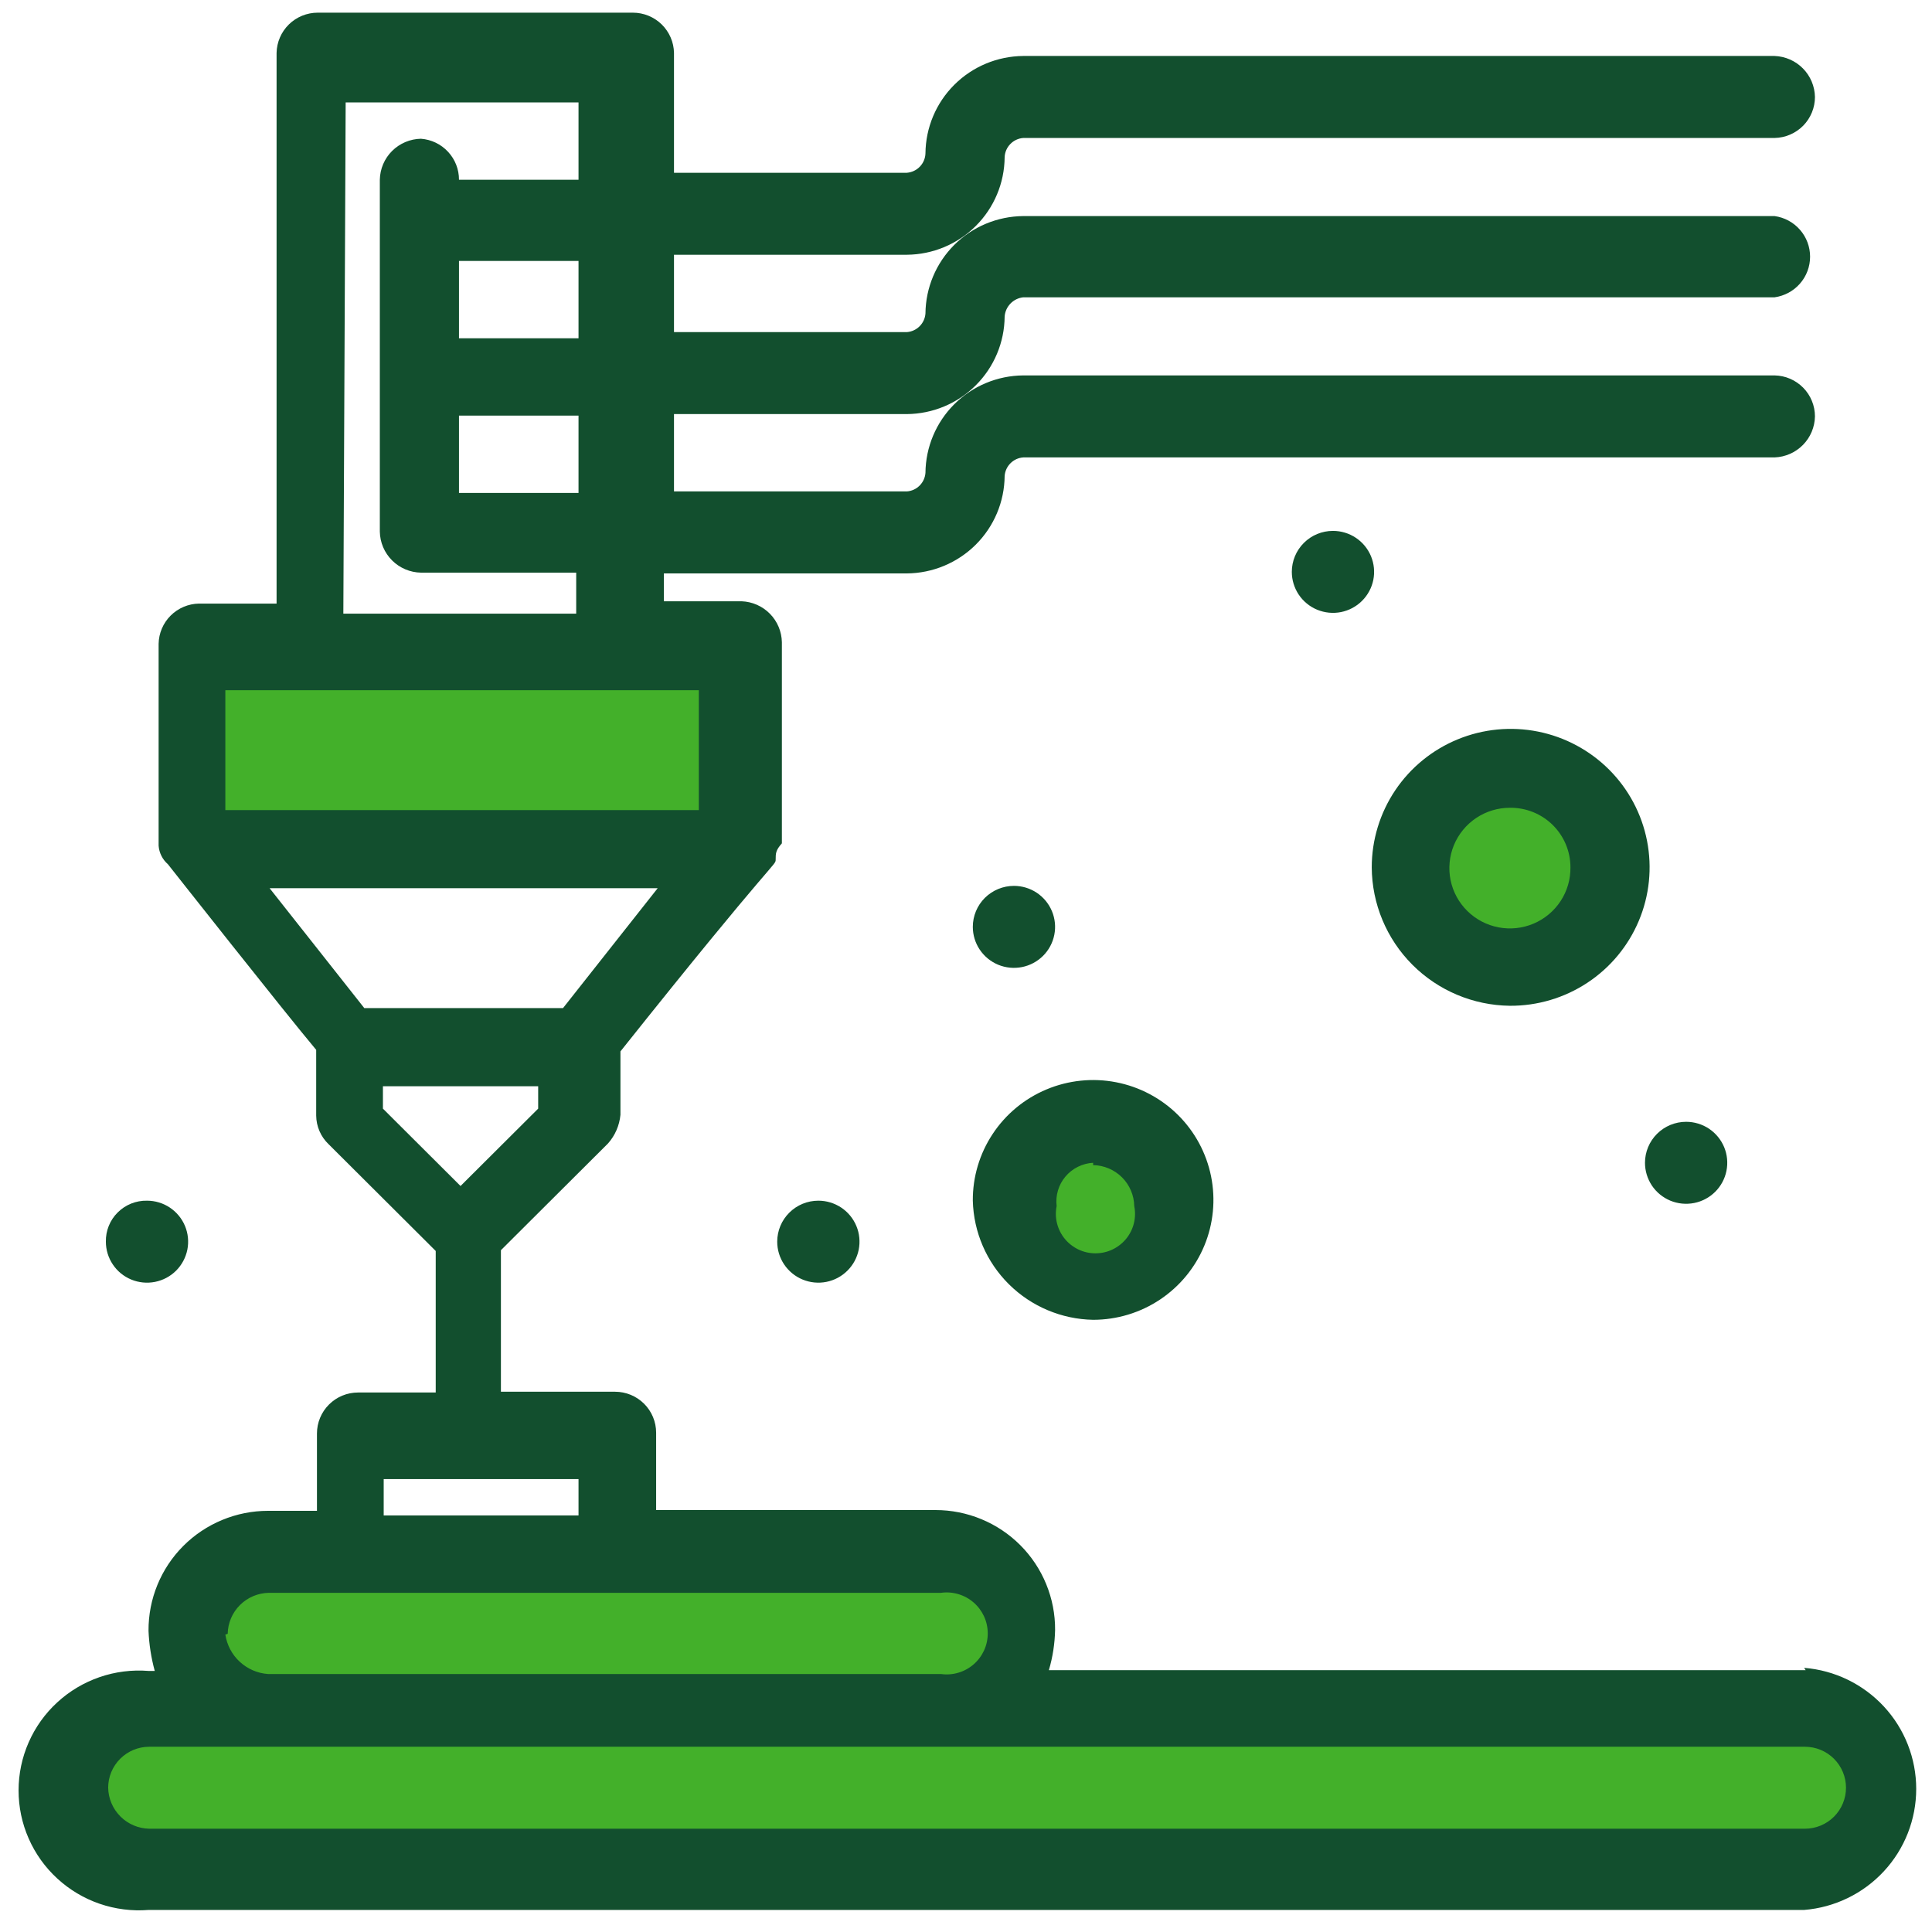
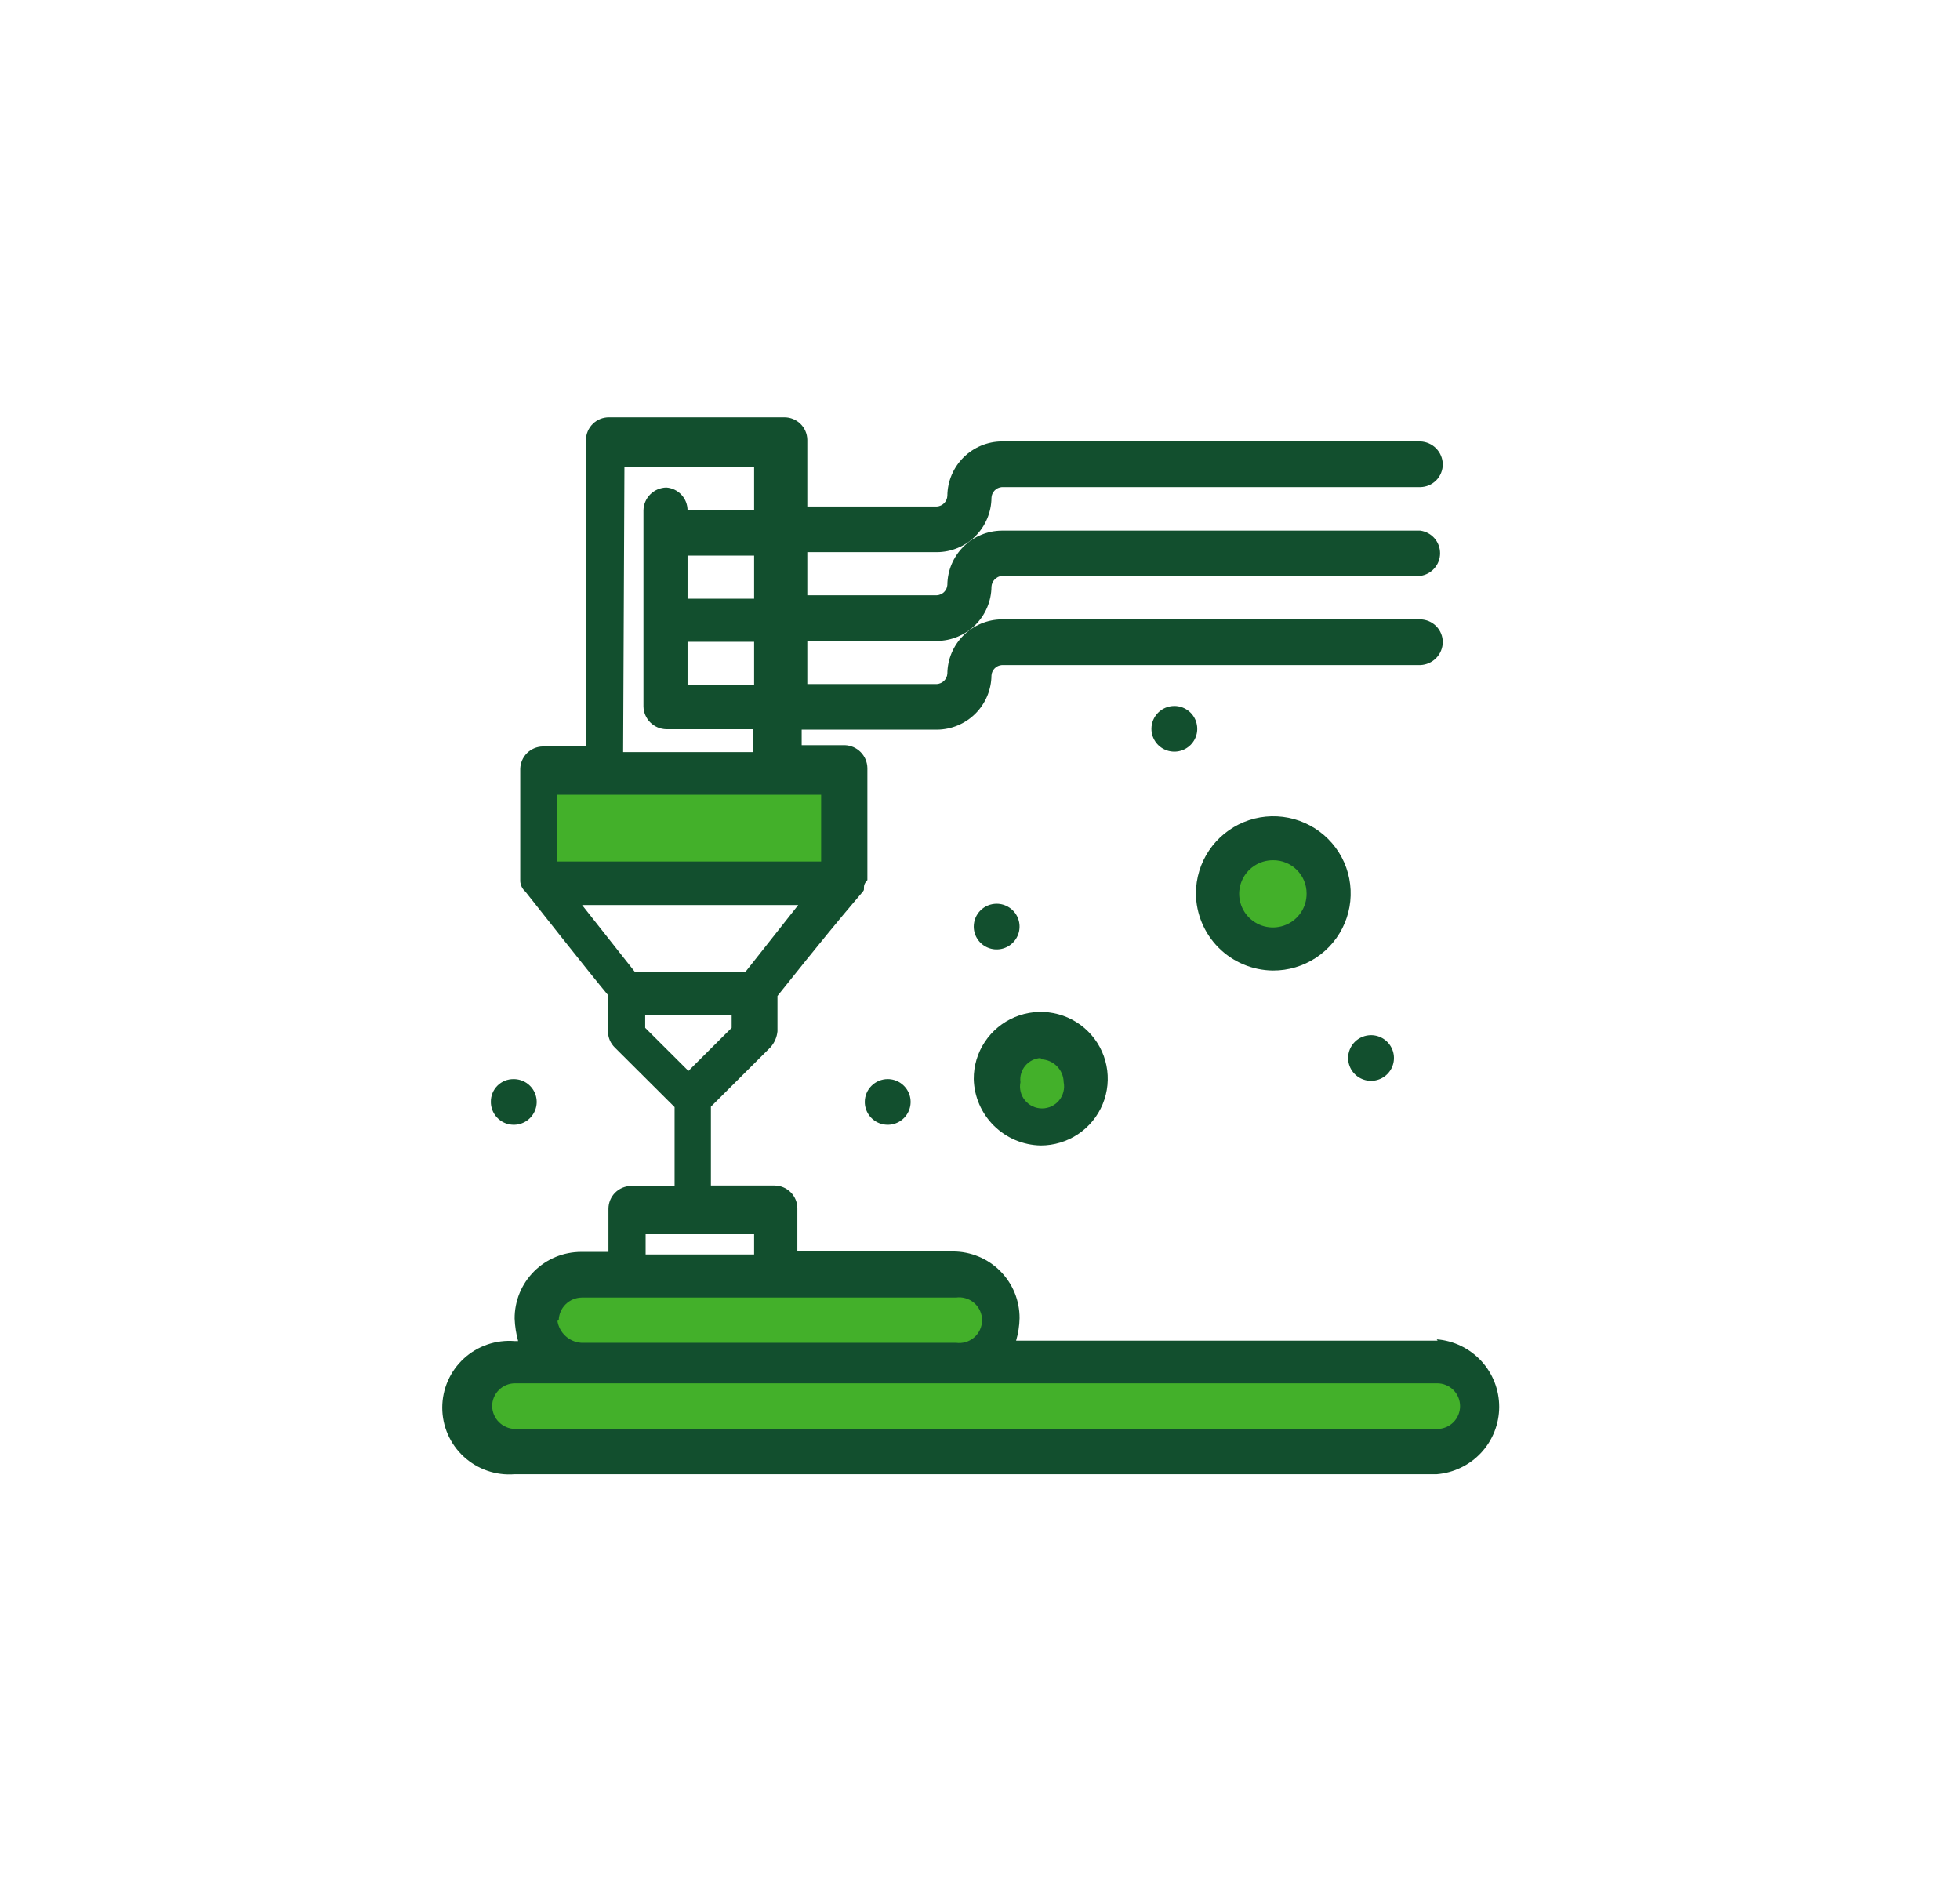
- <svg xmlns="http://www.w3.org/2000/svg" width="70" height="70" viewBox="0 0 70 70" fill="none">
-   <path d="M42.845 43.749C42.845 45.508 41.414 46.933 39.65 46.933C37.886 46.933 36.456 45.508 36.456 43.749C36.456 41.992 37.886 40.566 39.65 40.566C41.414 40.566 42.845 41.992 42.845 43.749Z" fill="#43B02A" />
-   <path d="M2.596 62.212H67.76V67.305H2.596V62.212Z" fill="#43B02A" />
-   <path d="M7.707 57.119H35.817V60.938H7.707V57.119Z" fill="#43B02A" />
-   <path d="M7.707 24.651H26.234V29.744H7.707V24.651Z" fill="#43B02A" />
-   <path d="M58.177 31.017C58.177 32.775 56.747 34.2 54.983 34.2C53.219 34.2 51.789 32.775 51.789 31.017C51.789 29.259 53.219 27.834 54.983 27.834C56.747 27.834 58.177 29.259 58.177 31.017Z" fill="#43B02A" />
-   <path d="M65.422 60.513H38.003C38.142 60.039 38.218 59.55 38.228 59.056C38.232 58.487 38.122 57.923 37.906 57.396C37.69 56.869 37.372 56.39 36.969 55.986C36.567 55.583 36.088 55.262 35.561 55.044C35.034 54.825 34.468 54.712 33.897 54.712H23.773V51.91C23.773 51.516 23.616 51.138 23.337 50.86C23.057 50.581 22.678 50.425 22.283 50.425H18.149V45.297L22.03 41.429C22.286 41.14 22.444 40.777 22.48 40.392V38.094C28.104 31.033 28.104 31.369 28.104 31.145C28.104 30.92 28.104 30.808 28.329 30.556V23.27C28.322 22.883 28.167 22.514 27.895 22.237C27.623 21.961 27.255 21.799 26.866 21.785H24.054V20.776H32.856C33.794 20.769 34.691 20.394 35.354 19.734C36.017 19.073 36.393 18.179 36.4 17.245C36.413 17.071 36.488 16.907 36.612 16.784C36.736 16.66 36.9 16.585 37.075 16.573H64.297C64.685 16.558 65.053 16.396 65.325 16.12C65.597 15.844 65.752 15.474 65.759 15.087C65.759 14.698 65.606 14.325 65.333 14.047C65.059 13.769 64.687 13.609 64.297 13.602H37.075C36.137 13.609 35.24 13.984 34.577 14.644C33.914 15.305 33.539 16.199 33.531 17.133C33.518 17.307 33.443 17.471 33.319 17.594C33.195 17.718 33.031 17.793 32.856 17.805H24.42V15.003H32.856C33.794 14.996 34.691 14.621 35.354 13.961C36.017 13.3 36.393 12.406 36.4 11.472C36.412 11.295 36.486 11.128 36.61 11C36.733 10.872 36.898 10.791 37.075 10.772H64.297C64.653 10.722 64.98 10.546 65.216 10.276C65.453 10.006 65.583 9.659 65.583 9.3C65.583 8.942 65.453 8.595 65.216 8.325C64.98 8.054 64.653 7.878 64.297 7.829H37.075C36.137 7.837 35.24 8.211 34.577 8.871C33.914 9.532 33.539 10.426 33.531 11.36C33.518 11.534 33.443 11.698 33.319 11.821C33.195 11.945 33.031 12.02 32.856 12.033H24.42V9.23H32.856C33.794 9.223 34.691 8.849 35.354 8.188C36.017 7.527 36.393 6.634 36.4 5.699C36.406 5.52 36.479 5.35 36.603 5.221C36.728 5.091 36.896 5.012 37.075 4.999H64.297C64.687 4.991 65.059 4.832 65.333 4.554C65.606 4.276 65.759 3.903 65.759 3.514C65.752 3.127 65.597 2.757 65.325 2.481C65.053 2.204 64.685 2.043 64.297 2.028H37.075C36.137 2.036 35.24 2.41 34.577 3.071C33.914 3.731 33.539 4.625 33.531 5.559C33.525 5.738 33.453 5.909 33.328 6.038C33.204 6.167 33.036 6.246 32.856 6.26H24.42V1.916C24.413 1.527 24.252 1.157 23.974 0.884C23.695 0.612 23.32 0.459 22.929 0.459H11.512C11.122 0.459 10.746 0.612 10.468 0.884C10.189 1.157 10.029 1.527 10.021 1.916V21.869H7.209C6.824 21.876 6.456 22.032 6.183 22.304C5.911 22.575 5.754 22.942 5.747 23.326V30.64C5.756 30.769 5.791 30.895 5.849 31.01C5.906 31.125 5.987 31.228 6.084 31.313C6.084 31.313 10.303 36.665 11.456 38.038V40.42C11.458 40.614 11.499 40.806 11.576 40.984C11.653 41.162 11.765 41.323 11.906 41.457L15.787 45.325V50.453H12.975C12.579 50.453 12.2 50.609 11.921 50.888C11.641 51.166 11.484 51.544 11.484 51.938V54.74H9.712C9.141 54.74 8.576 54.853 8.048 55.072C7.521 55.29 7.042 55.611 6.64 56.014C6.237 56.418 5.919 56.897 5.703 57.424C5.487 57.951 5.378 58.515 5.381 59.084C5.401 59.577 5.477 60.066 5.607 60.541H5.381C4.781 60.493 4.178 60.569 3.609 60.765C3.04 60.961 2.518 61.272 2.076 61.679C1.633 62.085 1.28 62.579 1.039 63.128C0.797 63.678 0.673 64.271 0.673 64.871C0.673 65.471 0.797 66.064 1.039 66.613C1.28 67.163 1.633 67.656 2.076 68.063C2.518 68.47 3.04 68.781 3.609 68.977C4.178 69.172 4.781 69.249 5.381 69.201H65.366C66.472 69.112 67.504 68.612 68.257 67.799C69.01 66.987 69.428 65.921 69.428 64.815C69.428 63.709 69.01 62.643 68.257 61.83C67.504 61.018 66.472 60.517 65.366 60.429L65.422 60.513ZM20.961 17.861H16.63V15.059H20.961V17.861ZM20.961 12.257H16.63V9.454H20.961V12.257ZM12.524 3.71H20.961V6.512H16.63C16.631 6.137 16.49 5.775 16.234 5.5C15.979 5.224 15.628 5.055 15.252 5.027C14.859 5.034 14.484 5.193 14.206 5.47C13.928 5.747 13.769 6.12 13.762 6.512V19.263C13.769 19.654 13.928 20.028 14.206 20.305C14.484 20.582 14.859 20.741 15.252 20.748H20.877V22.233H12.44L12.524 3.71ZM8.165 25.008H25.32V29.351H8.165V25.008ZM23.829 32.182L20.399 36.525H13.199L9.769 32.182H23.829ZM13.874 39.356H19.499V40.168L16.686 42.971L13.874 40.168V39.356ZM13.874 53.591H20.961V54.908H13.902V53.535L13.874 53.591ZM8.25 59.196C8.257 58.804 8.416 58.431 8.694 58.154C8.972 57.877 9.347 57.718 9.74 57.711H34.094C34.305 57.682 34.52 57.698 34.724 57.759C34.928 57.819 35.117 57.923 35.277 58.062C35.438 58.202 35.566 58.374 35.655 58.567C35.743 58.76 35.788 58.97 35.788 59.182C35.788 59.394 35.743 59.604 35.655 59.797C35.566 59.99 35.438 60.163 35.277 60.302C35.117 60.441 34.928 60.545 34.724 60.605C34.52 60.666 34.305 60.682 34.094 60.653H9.712C9.33 60.626 8.968 60.469 8.687 60.209C8.406 59.95 8.222 59.602 8.165 59.224L8.25 59.196ZM65.506 66.258H5.41C5.016 66.251 4.641 66.092 4.364 65.815C4.086 65.538 3.926 65.164 3.919 64.773C3.919 64.379 4.076 64.001 4.356 63.723C4.635 63.444 5.014 63.288 5.41 63.288H65.394C65.789 63.288 66.168 63.444 66.448 63.723C66.727 64.001 66.884 64.379 66.884 64.773C66.884 65.167 66.727 65.544 66.448 65.823C66.168 66.102 65.789 66.258 65.394 66.258H65.506Z" fill="#124F2E" />
-   <path d="M39.606 47.819C40.469 47.819 41.313 47.564 42.031 47.085C42.748 46.606 43.307 45.926 43.636 45.131C43.965 44.336 44.049 43.461 43.879 42.618C43.708 41.774 43.29 41 42.678 40.394C42.066 39.788 41.286 39.376 40.439 39.212C39.592 39.047 38.714 39.138 37.918 39.471C37.122 39.804 36.443 40.365 35.968 41.083C35.492 41.801 35.241 42.643 35.247 43.503C35.276 44.644 35.745 45.729 36.557 46.533C37.369 47.337 38.461 47.798 39.606 47.819ZM39.606 42.214C39.999 42.222 40.374 42.38 40.652 42.657C40.93 42.934 41.089 43.308 41.096 43.7C41.138 43.907 41.133 44.121 41.082 44.326C41.031 44.532 40.934 44.723 40.8 44.887C40.665 45.05 40.496 45.182 40.304 45.273C40.112 45.364 39.903 45.41 39.69 45.41C39.478 45.41 39.268 45.364 39.077 45.273C38.885 45.182 38.715 45.05 38.581 44.887C38.446 44.723 38.35 44.532 38.298 44.326C38.247 44.121 38.242 43.907 38.284 43.7C38.261 43.509 38.277 43.315 38.332 43.131C38.386 42.947 38.479 42.776 38.603 42.629C38.727 42.482 38.88 42.361 39.053 42.276C39.225 42.19 39.413 42.14 39.606 42.13V42.214Z" fill="#124F2E" />
-   <path d="M54.706 36.441C55.703 36.447 56.679 36.157 57.511 35.609C58.342 35.062 58.992 34.28 59.377 33.364C59.763 32.448 59.866 31.439 59.675 30.464C59.484 29.489 59.007 28.592 58.304 27.888C57.601 27.184 56.704 26.703 55.727 26.507C54.75 26.311 53.736 26.409 52.815 26.788C51.893 27.167 51.105 27.81 50.551 28.635C49.997 29.461 49.701 30.432 49.701 31.425C49.708 32.748 50.237 34.016 51.173 34.954C52.11 35.892 53.379 36.426 54.706 36.441ZM54.706 29.267C54.993 29.263 55.278 29.317 55.544 29.423C55.81 29.53 56.052 29.688 56.256 29.889C56.46 30.09 56.622 30.329 56.733 30.593C56.843 30.856 56.9 31.139 56.9 31.425C56.906 31.858 56.782 32.284 56.544 32.647C56.306 33.01 55.966 33.294 55.566 33.464C55.165 33.634 54.723 33.681 54.296 33.6C53.869 33.519 53.475 33.313 53.166 33.008C52.856 32.704 52.644 32.315 52.557 31.89C52.471 31.465 52.512 31.024 52.677 30.623C52.843 30.222 53.124 29.879 53.485 29.637C53.846 29.396 54.271 29.267 54.706 29.267Z" fill="#124F2E" />
-   <path d="M61.092 40.645C61.386 40.645 61.675 40.732 61.92 40.895C62.165 41.059 62.356 41.291 62.469 41.562C62.581 41.833 62.611 42.132 62.553 42.42C62.496 42.708 62.354 42.973 62.145 43.181C61.937 43.388 61.672 43.53 61.382 43.587C61.093 43.644 60.794 43.615 60.521 43.503C60.249 43.39 60.016 43.2 59.852 42.956C59.689 42.711 59.601 42.424 59.601 42.13C59.601 41.736 59.758 41.359 60.038 41.08C60.317 40.802 60.696 40.645 61.092 40.645Z" fill="#124F2E" />
-   <path d="M36.737 32.097C37.032 32.097 37.32 32.184 37.565 32.347C37.81 32.511 38.001 32.743 38.114 33.014C38.227 33.285 38.257 33.584 38.199 33.872C38.142 34.16 38 34.425 37.791 34.633C37.583 34.84 37.317 34.982 37.028 35.039C36.739 35.096 36.44 35.067 36.167 34.955C35.895 34.842 35.662 34.652 35.498 34.407C35.334 34.163 35.247 33.876 35.247 33.582C35.247 33.188 35.404 32.811 35.683 32.532C35.963 32.254 36.342 32.097 36.737 32.097Z" fill="#124F2E" />
-   <path d="M48.296 19.235C48.59 19.235 48.879 19.322 49.124 19.485C49.369 19.648 49.56 19.88 49.673 20.151C49.786 20.423 49.815 20.722 49.758 21.01C49.7 21.298 49.558 21.562 49.349 21.77C49.141 21.978 48.876 22.119 48.586 22.177C48.297 22.234 47.998 22.204 47.725 22.092C47.453 21.98 47.22 21.789 47.056 21.545C46.893 21.301 46.805 21.014 46.805 20.72C46.805 20.326 46.962 19.948 47.242 19.67C47.521 19.391 47.9 19.235 48.296 19.235Z" fill="#124F2E" />
-   <path d="M29.651 43.503C29.945 43.503 30.233 43.59 30.479 43.753C30.724 43.916 30.915 44.148 31.028 44.42C31.141 44.691 31.17 44.99 31.113 45.278C31.055 45.566 30.913 45.831 30.704 46.038C30.496 46.246 30.23 46.388 29.941 46.445C29.652 46.502 29.353 46.473 29.08 46.36C28.808 46.248 28.575 46.057 28.411 45.813C28.247 45.569 28.16 45.282 28.16 44.988C28.16 44.594 28.317 44.216 28.597 43.938C28.876 43.659 29.255 43.503 29.651 43.503Z" fill="#124F2E" />
-   <path d="M5.326 43.503C5.621 43.503 5.909 43.59 6.154 43.753C6.399 43.917 6.59 44.148 6.703 44.42C6.816 44.691 6.845 44.99 6.788 45.278C6.73 45.566 6.588 45.831 6.38 46.039C6.172 46.246 5.906 46.388 5.617 46.445C5.328 46.502 5.028 46.473 4.756 46.361C4.483 46.248 4.25 46.058 4.087 45.813C3.923 45.569 3.836 45.282 3.836 44.988C3.832 44.792 3.868 44.597 3.941 44.416C4.015 44.233 4.124 44.068 4.264 43.93C4.403 43.791 4.569 43.682 4.751 43.608C4.934 43.535 5.129 43.499 5.326 43.503Z" fill="#124F2E" />
+ <svg xmlns="http://www.w3.org/2000/svg" width="95" height="91" viewBox="0 0 95 91" fill="none">
+   <path d="M52.858 52.478C52.858 53.788 51.792 54.85 50.478 54.85C49.163 54.85 48.097 53.788 48.097 52.478C48.097 51.169 49.163 50.107 50.478 50.107C51.792 50.107 52.858 51.169 52.858 52.478Z" fill="#43B02A" />
+   <path d="M22.869 66.234H71.422V70.029H22.869V66.234Z" fill="#43B02A" />
+   <path d="M26.677 62.44H47.621V65.286H26.677V62.44Z" fill="#43B02A" />
+   <path d="M26.677 38.248H40.481V42.043H26.677V38.248Z" fill="#43B02A" />
+   <path d="M64.282 42.991C64.282 44.301 63.216 45.363 61.902 45.363C60.587 45.363 59.522 44.301 59.522 42.991C59.522 41.681 60.587 40.62 61.902 40.62C63.216 40.62 64.282 41.681 64.282 42.991Z" fill="#43B02A" />
+   <path d="M69.68 64.969H49.25C49.354 64.616 49.41 64.251 49.418 63.883C49.42 63.459 49.339 63.039 49.178 62.646C49.017 62.254 48.78 61.897 48.48 61.596C48.18 61.295 47.824 61.056 47.431 60.894C47.038 60.731 46.616 60.647 46.191 60.647H38.648V58.559C38.648 58.265 38.531 57.984 38.322 57.776C38.114 57.569 37.831 57.452 37.537 57.452H34.457V53.631L37.349 50.749C37.539 50.534 37.657 50.263 37.684 49.977V48.265C41.874 43.003 41.874 43.254 41.874 43.087C41.874 42.919 41.874 42.836 42.042 42.648V37.219C42.037 36.931 41.921 36.656 41.718 36.45C41.516 36.244 41.242 36.123 40.952 36.112H38.857V35.361H45.416C46.114 35.355 46.782 35.076 47.276 34.584C47.77 34.092 48.05 33.426 48.056 32.73C48.065 32.6 48.121 32.478 48.214 32.386C48.306 32.294 48.428 32.238 48.559 32.229H68.842C69.131 32.218 69.405 32.097 69.608 31.892C69.81 31.686 69.926 31.41 69.931 31.122C69.931 30.832 69.817 30.554 69.614 30.347C69.41 30.14 69.133 30.021 68.842 30.015H48.559C47.86 30.021 47.192 30.3 46.698 30.792C46.204 31.284 45.924 31.95 45.918 32.646C45.909 32.776 45.853 32.898 45.76 32.99C45.668 33.082 45.546 33.138 45.416 33.148H39.13V31.059H45.416C46.114 31.054 46.782 30.775 47.276 30.283C47.77 29.791 48.05 29.125 48.056 28.429C48.065 28.297 48.12 28.172 48.212 28.077C48.304 27.981 48.427 27.921 48.559 27.907H68.842C69.107 27.87 69.351 27.739 69.527 27.537C69.703 27.336 69.8 27.078 69.8 26.81C69.8 26.543 69.703 26.285 69.527 26.083C69.351 25.882 69.107 25.751 68.842 25.714H48.559C47.86 25.72 47.192 25.998 46.698 26.491C46.204 26.983 45.924 27.649 45.918 28.345C45.909 28.475 45.853 28.597 45.76 28.689C45.668 28.781 45.546 28.837 45.416 28.846H39.13V26.758H45.416C46.114 26.753 46.782 26.474 47.276 25.982C47.77 25.489 48.05 24.823 48.056 24.127C48.06 23.994 48.114 23.867 48.207 23.771C48.3 23.674 48.425 23.615 48.559 23.605H68.842C69.133 23.6 69.41 23.481 69.614 23.274C69.817 23.067 69.931 22.788 69.931 22.499C69.926 22.21 69.81 21.935 69.608 21.729C69.405 21.523 69.131 21.403 68.842 21.392H48.559C47.86 21.397 47.192 21.676 46.698 22.169C46.204 22.661 45.924 23.327 45.918 24.023C45.914 24.156 45.86 24.283 45.767 24.38C45.674 24.476 45.549 24.535 45.416 24.545H39.13V21.308C39.124 21.018 39.005 20.742 38.797 20.539C38.589 20.336 38.31 20.223 38.019 20.223H29.512C29.221 20.223 28.941 20.336 28.734 20.539C28.526 20.742 28.407 21.018 28.401 21.308V36.175H26.306C26.019 36.181 25.744 36.297 25.541 36.499C25.338 36.702 25.222 36.975 25.216 37.261V42.711C25.223 42.806 25.249 42.9 25.292 42.986C25.335 43.072 25.395 43.149 25.468 43.212C25.468 43.212 28.611 47.2 29.47 48.223V49.998C29.471 50.142 29.502 50.285 29.559 50.418C29.617 50.55 29.701 50.67 29.805 50.77L32.697 53.652V57.473H30.602C30.307 57.473 30.024 57.59 29.816 57.797C29.608 58.005 29.491 58.286 29.491 58.58V60.668H28.171C27.745 60.668 27.324 60.752 26.931 60.914C26.538 61.077 26.181 61.316 25.881 61.617C25.582 61.918 25.344 62.275 25.183 62.667C25.023 63.06 24.941 63.48 24.944 63.904C24.959 64.271 25.015 64.635 25.112 64.99H24.944C24.497 64.954 24.047 65.011 23.623 65.157C23.199 65.302 22.811 65.534 22.481 65.837C22.151 66.14 21.888 66.508 21.708 66.918C21.528 67.327 21.436 67.769 21.436 68.216C21.436 68.663 21.528 69.105 21.708 69.514C21.888 69.924 22.151 70.291 22.481 70.594C22.811 70.897 23.199 71.129 23.623 71.275C24.047 71.421 24.497 71.478 24.944 71.442H69.638C70.462 71.376 71.232 71.003 71.793 70.398C72.354 69.792 72.665 68.998 72.665 68.174C72.665 67.35 72.354 66.556 71.793 65.95C71.232 65.345 70.462 64.972 69.638 64.906L69.68 64.969ZM36.552 33.189H33.325V31.101H36.552V33.189ZM36.552 29.013H33.325V26.925H36.552V29.013ZM30.266 22.645H36.552V24.733H33.325C33.326 24.453 33.221 24.184 33.03 23.978C32.84 23.773 32.578 23.647 32.299 23.626C32.006 23.631 31.726 23.75 31.519 23.956C31.312 24.163 31.193 24.441 31.188 24.733V34.233C31.193 34.525 31.312 34.803 31.519 35.01C31.726 35.216 32.006 35.335 32.299 35.34H36.489V36.447H30.203L30.266 22.645ZM27.018 38.514H39.8V41.75H27.018V38.514ZM38.69 43.859L36.133 47.096H30.769L28.213 43.859H38.69ZM31.272 49.204H35.463V49.81L33.367 51.898L31.272 49.81V49.204ZM31.272 59.812H36.552V60.793H31.293V59.77L31.272 59.812ZM27.081 63.988C27.087 63.696 27.205 63.417 27.412 63.211C27.619 63.005 27.899 62.886 28.192 62.881H46.338C46.495 62.859 46.655 62.871 46.807 62.917C46.959 62.962 47.1 63.039 47.219 63.143C47.339 63.247 47.435 63.375 47.5 63.519C47.566 63.663 47.6 63.819 47.6 63.977C47.6 64.135 47.566 64.292 47.5 64.436C47.435 64.579 47.339 64.708 47.219 64.812C47.1 64.915 46.959 64.993 46.807 65.038C46.655 65.083 46.495 65.095 46.338 65.073H28.171C27.886 65.053 27.616 64.936 27.407 64.743C27.198 64.549 27.06 64.29 27.018 64.008L27.081 63.988ZM69.743 69.249H24.965C24.672 69.244 24.393 69.126 24.185 68.919C23.978 68.713 23.86 68.435 23.854 68.143C23.854 67.849 23.971 67.568 24.18 67.36C24.388 67.153 24.67 67.036 24.965 67.036H69.659C69.954 67.036 70.236 67.153 70.444 67.36C70.653 67.568 70.769 67.849 70.769 68.143C70.769 68.436 70.653 68.718 70.444 68.925C70.236 69.133 69.954 69.249 69.659 69.249H69.743Z" fill="#124F2E" />
+   <path d="M50.444 55.511C51.088 55.511 51.717 55.32 52.251 54.964C52.786 54.607 53.202 54.1 53.447 53.508C53.692 52.915 53.755 52.263 53.628 51.635C53.501 51.007 53.19 50.43 52.733 49.978C52.277 49.526 51.697 49.22 51.065 49.097C50.434 48.975 49.78 49.042 49.187 49.29C48.594 49.538 48.088 49.956 47.734 50.491C47.379 51.026 47.192 51.654 47.197 52.295C47.218 53.145 47.568 53.953 48.173 54.552C48.778 55.151 49.592 55.495 50.444 55.511ZM50.444 51.334C50.737 51.34 51.017 51.458 51.224 51.665C51.431 51.871 51.55 52.149 51.555 52.441C51.586 52.596 51.583 52.755 51.544 52.908C51.506 53.061 51.434 53.204 51.334 53.326C51.234 53.448 51.108 53.546 50.965 53.614C50.822 53.681 50.666 53.716 50.507 53.716C50.349 53.716 50.193 53.681 50.05 53.614C49.907 53.546 49.781 53.448 49.681 53.326C49.58 53.204 49.508 53.061 49.47 52.908C49.432 52.755 49.429 52.596 49.46 52.441C49.442 52.299 49.454 52.155 49.495 52.018C49.536 51.88 49.605 51.753 49.697 51.643C49.789 51.534 49.904 51.444 50.032 51.38C50.161 51.316 50.301 51.279 50.444 51.272V51.334Z" fill="#124F2E" />
+   <path d="M61.696 47.033C62.439 47.037 63.166 46.821 63.785 46.413C64.405 46.005 64.889 45.423 65.176 44.74C65.463 44.058 65.54 43.305 65.398 42.579C65.256 41.853 64.9 41.185 64.376 40.66C63.853 40.135 63.184 39.777 62.456 39.631C61.728 39.485 60.973 39.558 60.286 39.84C59.6 40.123 59.013 40.602 58.6 41.217C58.187 41.832 57.966 42.555 57.966 43.295C57.971 44.281 58.366 45.226 59.063 45.925C59.761 46.624 60.706 47.022 61.696 47.033ZM61.696 41.688C61.91 41.685 62.122 41.724 62.32 41.804C62.518 41.883 62.698 42.001 62.85 42.151C63.002 42.301 63.123 42.479 63.206 42.675C63.288 42.872 63.33 43.082 63.33 43.295C63.334 43.618 63.242 43.935 63.065 44.206C62.888 44.476 62.634 44.688 62.336 44.815C62.038 44.941 61.708 44.977 61.39 44.916C61.072 44.856 60.779 44.702 60.548 44.475C60.317 44.248 60.16 43.958 60.095 43.642C60.03 43.325 60.061 42.997 60.184 42.698C60.307 42.399 60.517 42.143 60.786 41.964C61.055 41.784 61.372 41.688 61.696 41.688Z" fill="#124F2E" />
+   <path d="M66.454 50.165C66.673 50.165 66.888 50.23 67.07 50.352C67.253 50.473 67.395 50.646 67.479 50.849C67.564 51.051 67.585 51.273 67.543 51.488C67.5 51.703 67.394 51.9 67.239 52.054C67.083 52.209 66.885 52.315 66.67 52.357C66.455 52.4 66.231 52.378 66.028 52.294C65.825 52.211 65.652 52.069 65.53 51.887C65.408 51.705 65.343 51.491 65.343 51.272C65.343 50.978 65.46 50.697 65.668 50.489C65.876 50.282 66.159 50.165 66.454 50.165Z" fill="#124F2E" />
+   <path d="M48.307 43.796C48.527 43.796 48.741 43.861 48.924 43.983C49.107 44.104 49.249 44.277 49.333 44.479C49.417 44.681 49.439 44.904 49.396 45.119C49.353 45.333 49.248 45.531 49.092 45.685C48.937 45.84 48.739 45.946 48.524 45.988C48.308 46.031 48.085 46.009 47.882 45.925C47.679 45.842 47.506 45.7 47.384 45.518C47.262 45.336 47.197 45.122 47.197 44.903C47.197 44.609 47.314 44.328 47.522 44.12C47.73 43.913 48.013 43.796 48.307 43.796Z" fill="#124F2E" />
+   <path d="M56.919 34.212C57.139 34.212 57.353 34.277 57.536 34.399C57.719 34.52 57.861 34.693 57.945 34.895C58.029 35.098 58.051 35.32 58.009 35.535C57.966 35.75 57.86 35.947 57.704 36.102C57.549 36.256 57.351 36.362 57.136 36.404C56.92 36.447 56.697 36.425 56.494 36.341C56.291 36.258 56.118 36.116 55.996 35.934C55.874 35.752 55.809 35.538 55.809 35.319C55.809 35.026 55.926 34.744 56.134 34.536C56.342 34.329 56.625 34.212 56.919 34.212Z" fill="#124F2E" />
+   <path d="M43.027 52.294C43.246 52.294 43.461 52.359 43.644 52.481C43.826 52.603 43.969 52.775 44.053 52.978C44.137 53.18 44.159 53.402 44.116 53.617C44.073 53.832 43.967 54.029 43.812 54.184C43.657 54.339 43.459 54.444 43.243 54.487C43.028 54.529 42.805 54.507 42.602 54.424C42.399 54.34 42.225 54.198 42.103 54.016C41.981 53.834 41.916 53.62 41.916 53.401C41.916 53.108 42.033 52.826 42.242 52.619C42.45 52.411 42.732 52.294 43.027 52.294Z" fill="#124F2E" />
+   <path d="M24.902 52.295C25.122 52.295 25.337 52.36 25.52 52.481C25.702 52.603 25.845 52.776 25.929 52.978C26.013 53.18 26.035 53.403 25.992 53.617C25.949 53.832 25.843 54.029 25.688 54.184C25.533 54.339 25.335 54.444 25.119 54.487C24.904 54.529 24.68 54.508 24.478 54.424C24.275 54.34 24.101 54.198 23.979 54.016C23.857 53.834 23.792 53.62 23.792 53.401C23.789 53.255 23.816 53.11 23.871 52.974C23.926 52.839 24.007 52.716 24.111 52.612C24.215 52.509 24.338 52.428 24.474 52.373C24.61 52.319 24.756 52.292 24.902 52.295Z" fill="#124F2E" />
</svg>
